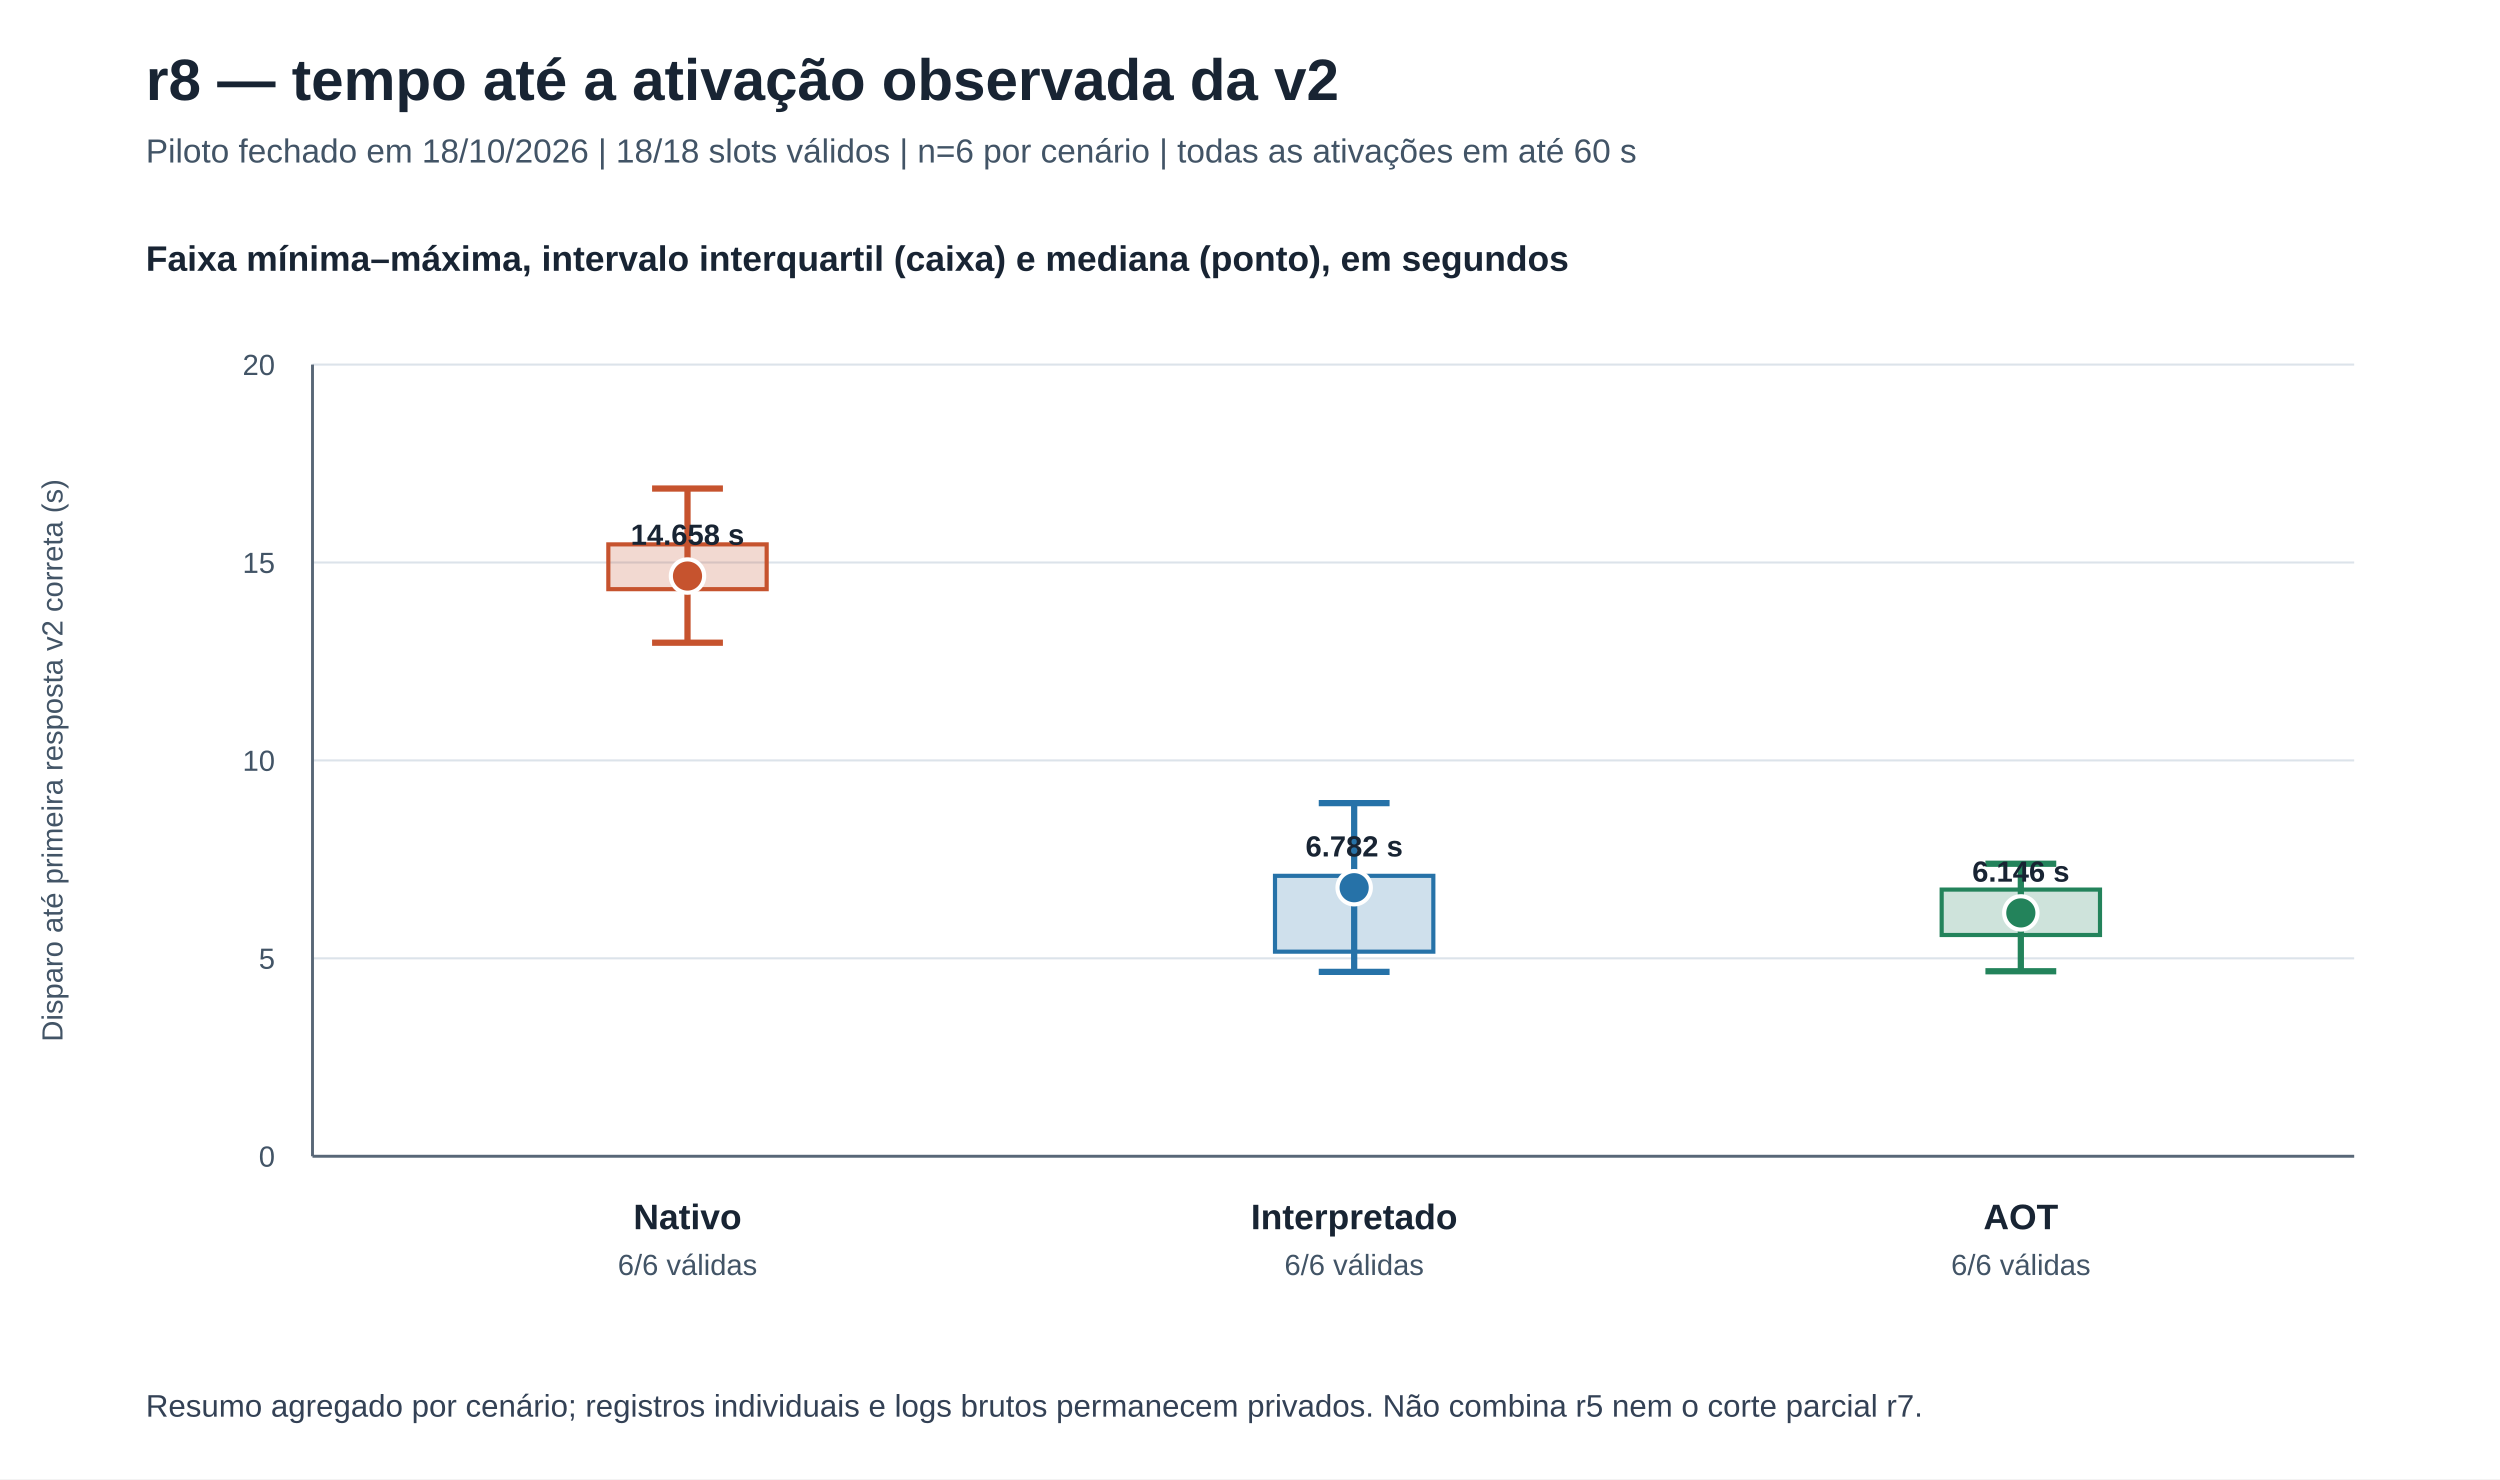
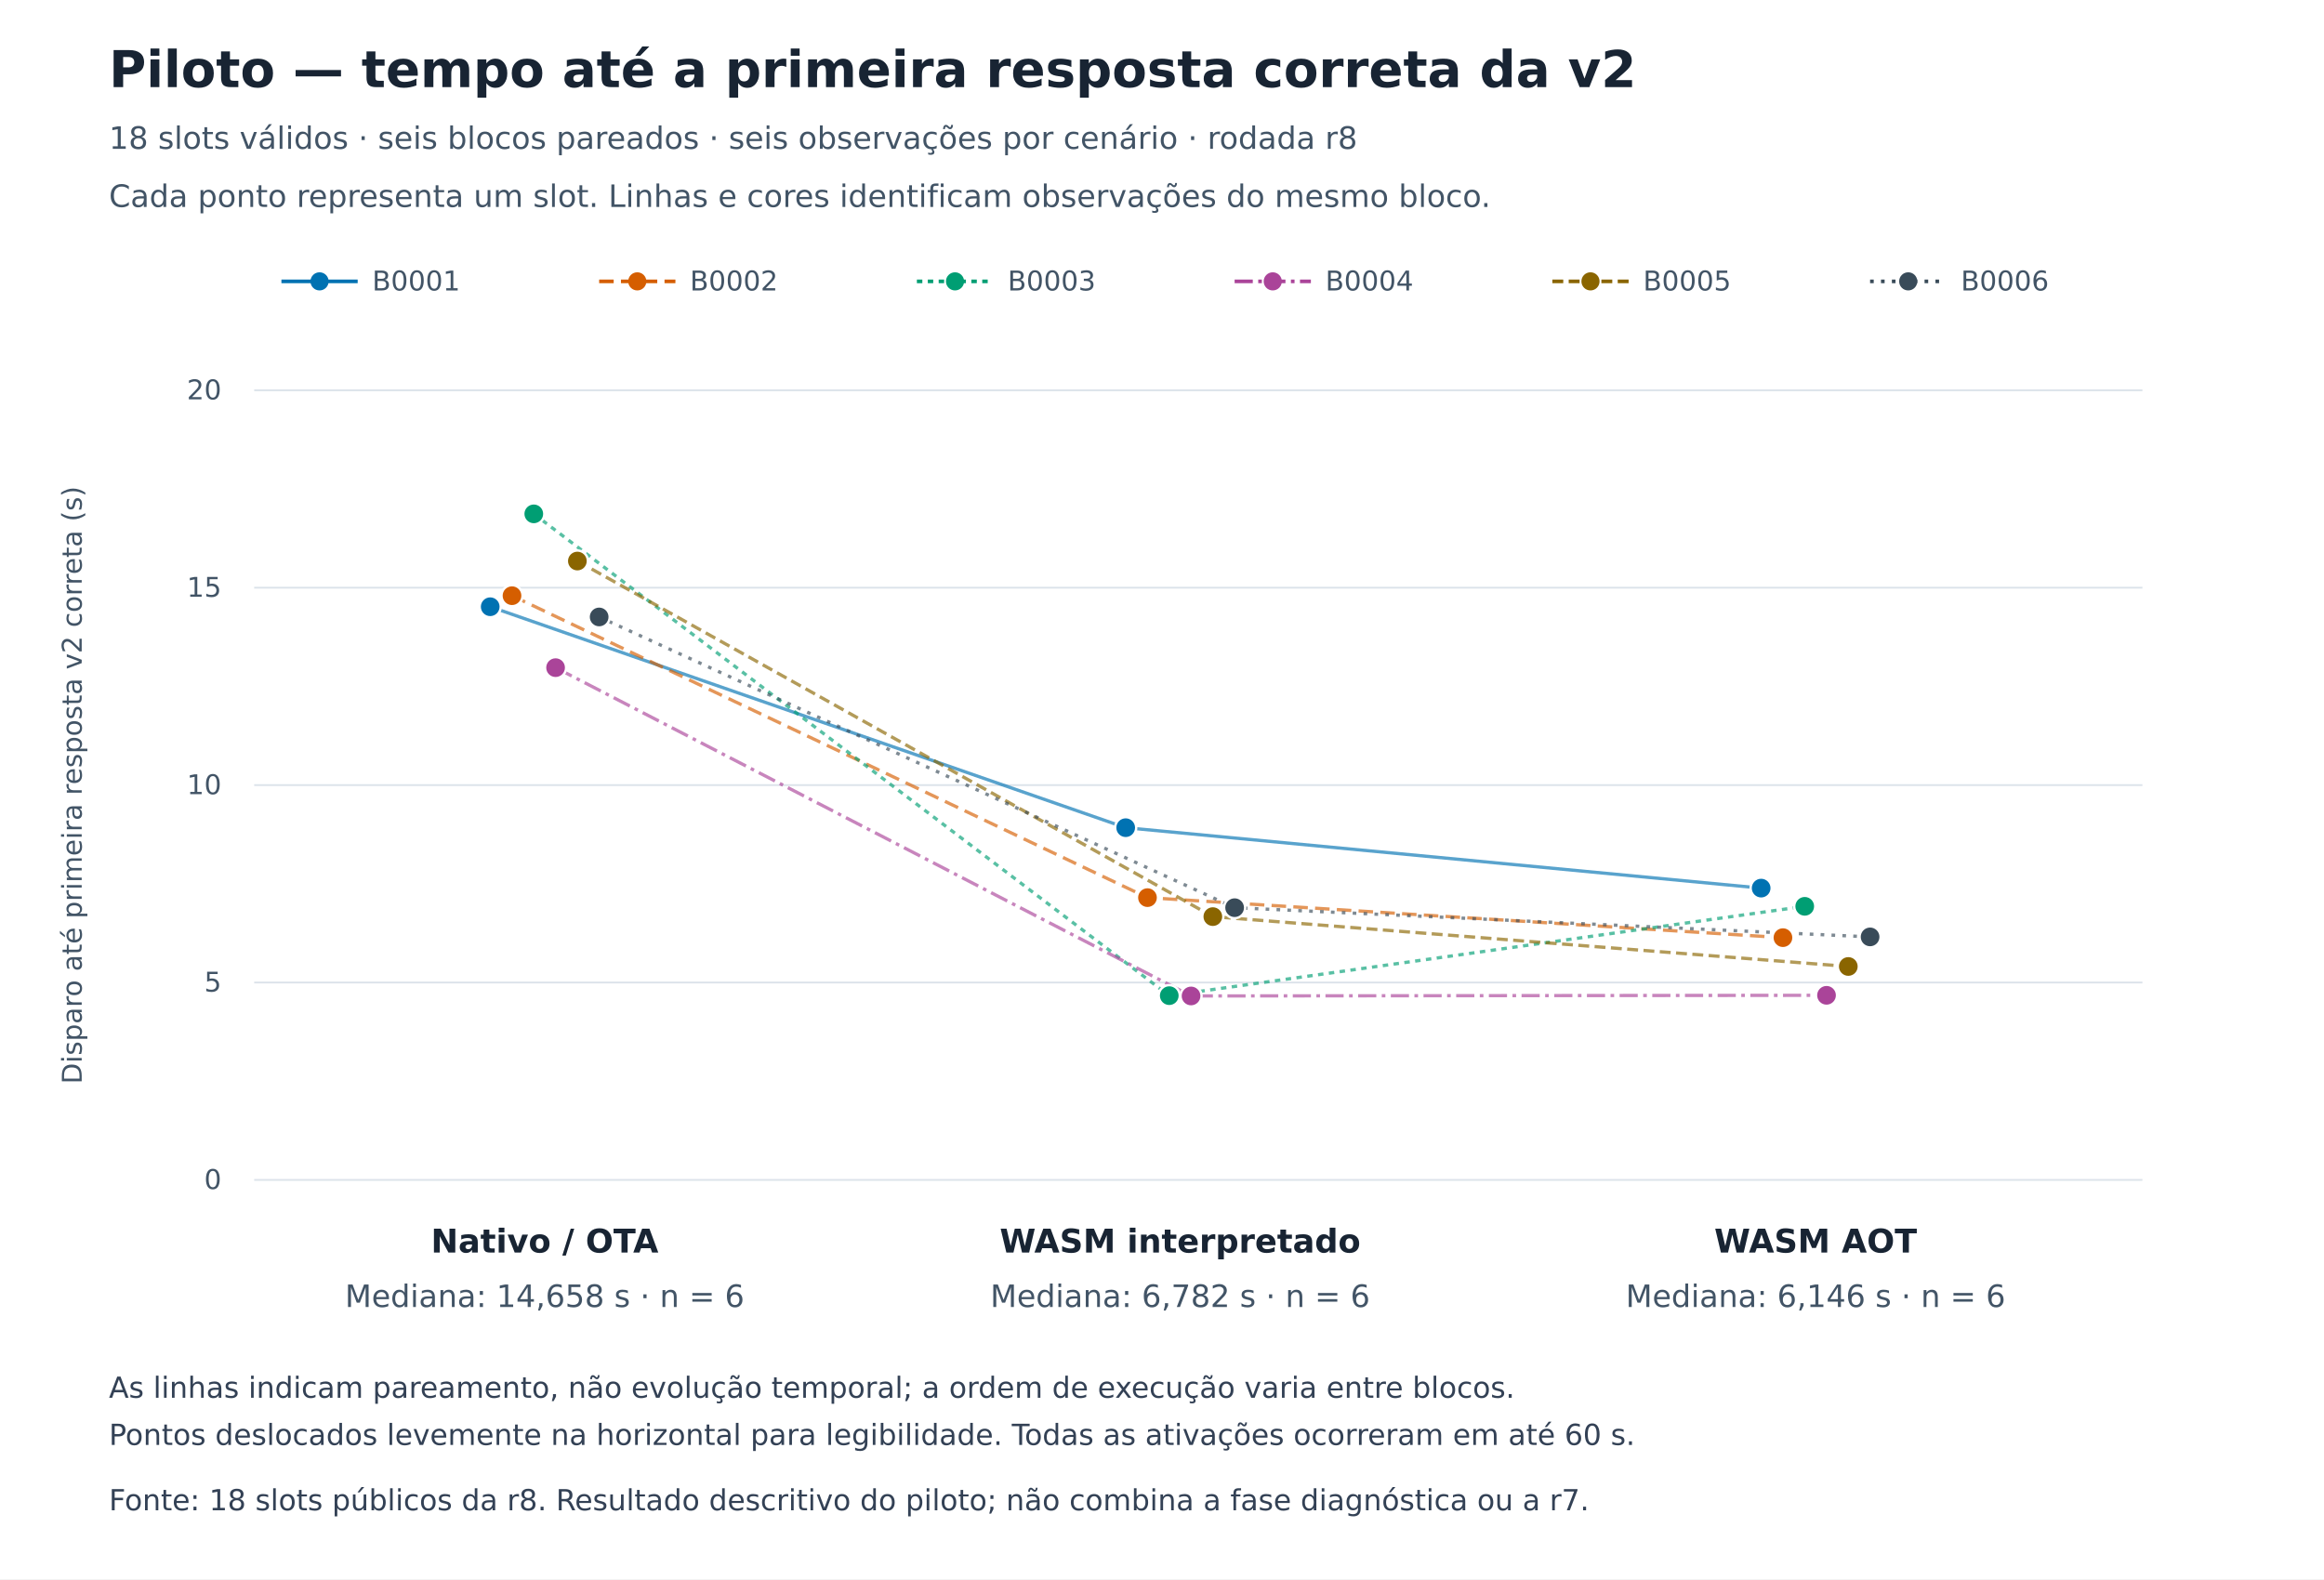
- <svg xmlns="http://www.w3.org/2000/svg" width="1200" height="710" viewBox="0 0 1200 710">
-   <rect width="100%" height="100%" fill="#fff" />
-   <style>text{font-family:Arial,Helvetica,sans-serif;fill:#182433}.title{font-size:28px;font-weight:700}.sub{font-size:16px;fill:#425466}.panel{font-size:17px;font-weight:700}.tick{font-size:14px;fill:#425466}.axis{stroke:#586777;stroke-width:1.4}.grid{stroke:#dce3ea;stroke-width:1}.note{font-size:15px;fill:#334155}.category{font-size:17px;font-weight:700}.value{font-size:14px;font-weight:700}</style>
-   <text class="title" x="70" y="48">r8 — tempo até a ativação observada da v2</text>
-   <text class="sub" x="70" y="78">Piloto fechado em 18/10/2026 | 18/18 slots válidos | n=6 por cenário | todas as ativações em até 60 s</text>
-   <text class="panel" x="70" y="130">Faixa mínima–máxima, intervalo interquartil (caixa) e mediana (ponto), em segundos</text>
-   <line class="grid" x1="150" y1="555.0" x2="1130" y2="555.0" />
-   <text class="tick" x="132" y="560.0" text-anchor="end">0</text>
-   <line class="grid" x1="150" y1="460.0" x2="1130" y2="460.0" />
-   <text class="tick" x="132" y="465.0" text-anchor="end">5</text>
-   <line class="grid" x1="150" y1="365.0" x2="1130" y2="365.0" />
-   <text class="tick" x="132" y="370.0" text-anchor="end">10</text>
-   <line class="grid" x1="150" y1="270.0" x2="1130" y2="270.0" />
-   <text class="tick" x="132" y="275.0" text-anchor="end">15</text>
-   <line class="grid" x1="150" y1="175.0" x2="1130" y2="175.0" />
-   <text class="tick" x="132" y="180.0" text-anchor="end">20</text>
-   <line class="axis" x1="150" y1="175" x2="150" y2="555" />
-   <line class="axis" x1="150" y1="555" x2="1130" y2="555" />
-   <text class="tick" x="30" y="365.0" transform="rotate(-90 30 365.0)" text-anchor="middle">Disparo até primeira resposta v2 correta (s)</text>
-   <line x1="330" y1="234.5" x2="330" y2="308.5" stroke="#C6532E" stroke-width="3" />
-   <line x1="313" y1="234.5" x2="347" y2="234.5" stroke="#C6532E" stroke-width="3" />
-   <line x1="313" y1="308.5" x2="347" y2="308.5" stroke="#C6532E" stroke-width="3" />
-   <rect x="292" y="261.3" width="76" height="21.5" fill="#C6532E" fill-opacity="0.22" stroke="#C6532E" stroke-width="2" />
-   <circle cx="330" cy="276.5" r="8" fill="#C6532E" stroke="#fff" stroke-width="2" />
-   <text class="value" x="330" y="261.5" text-anchor="middle">14.658 s</text>
-   <text class="category" x="330" y="590" text-anchor="middle">Nativo</text>
-   <text class="tick" x="330" y="612" text-anchor="middle">6/6 válidas</text>
-   <line x1="650" y1="385.5" x2="650" y2="466.5" stroke="#2672A8" stroke-width="3" />
-   <line x1="633" y1="385.5" x2="667" y2="385.5" stroke="#2672A8" stroke-width="3" />
-   <line x1="633" y1="466.5" x2="667" y2="466.5" stroke="#2672A8" stroke-width="3" />
-   <rect x="612" y="420.4" width="76" height="36.4" fill="#2672A8" fill-opacity="0.22" stroke="#2672A8" stroke-width="2" />
-   <circle cx="650" cy="426.1" r="8" fill="#2672A8" stroke="#fff" stroke-width="2" />
-   <text class="value" x="650" y="411.1" text-anchor="middle">6.782 s</text>
-   <text class="category" x="650" y="590" text-anchor="middle">Interpretado</text>
-   <text class="tick" x="650" y="612" text-anchor="middle">6/6 válidas</text>
-   <line x1="970" y1="414.6" x2="970" y2="466.2" stroke="#23835B" stroke-width="3" />
-   <line x1="953" y1="414.6" x2="987" y2="414.6" stroke="#23835B" stroke-width="3" />
-   <line x1="953" y1="466.2" x2="987" y2="466.2" stroke="#23835B" stroke-width="3" />
-   <rect x="932" y="427.0" width="76" height="21.8" fill="#23835B" fill-opacity="0.22" stroke="#23835B" stroke-width="2" />
-   <circle cx="970" cy="438.2" r="8" fill="#23835B" stroke="#fff" stroke-width="2" />
-   <text class="value" x="970" y="423.2" text-anchor="middle">6.146 s</text>
-   <text class="category" x="970" y="590" text-anchor="middle">AOT</text>
-   <text class="tick" x="970" y="612" text-anchor="middle">6/6 válidas</text>
-   <text class="note" x="70" y="680">Resumo agregado por cenário; registros individuais e logs brutos permanecem privados. Não combina r5 nem o corte parcial r7.</text>
+ <svg xmlns="http://www.w3.org/2000/svg" width="1280" height="870" viewBox="0 0 1280 870" role="img" aria-labelledby="title desc">
+   <rect width="100%" height="100%" fill="white" />
+   <style>text{font-family:DejaVu Sans,Arial,sans-serif;fill:#182433}.title{font-size:28px;font-weight:700}.sub{font-size:17px;fill:#425466}.tick{font-size:15px;fill:#425466}.label{font-size:18px;font-weight:700}.note{font-size:16px;fill:#334155}</style>
+   <text class="title" x="60" y="48">Piloto — tempo até a primeira resposta correta da v2</text>
+   <text class="sub" x="60" y="82">18 slots válidos · seis blocos pareados · seis observações por cenário · rodada r8</text>
+   <text class="sub" x="60" y="114">Cada ponto representa um slot. Linhas e cores identificam observações do mesmo bloco.</text>
+   <line x1="155" y1="155" x2="197" y2="155" stroke="#0072B2" stroke-width="2" />
+   <circle cx="176" cy="155" r="5" fill="#0072B2" />
+   <text class="tick" x="205" y="160">B0001</text>
+   <line x1="330" y1="155" x2="372" y2="155" stroke="#D55E00" stroke-width="2" stroke-dasharray="8 4" />
+   <circle cx="351" cy="155" r="5" fill="#D55E00" />
+   <text class="tick" x="380" y="160">B0002</text>
+   <line x1="505" y1="155" x2="547" y2="155" stroke="#009E73" stroke-width="2" stroke-dasharray="3 3" />
+   <circle cx="526" cy="155" r="5" fill="#009E73" />
+   <text class="tick" x="555" y="160">B0003</text>
+   <line x1="680" y1="155" x2="722" y2="155" stroke="#AA4499" stroke-width="2" stroke-dasharray="10 3 2 3" />
+   <circle cx="701" cy="155" r="5" fill="#AA4499" />
+   <text class="tick" x="730" y="160">B0004</text>
+   <line x1="855" y1="155" x2="897" y2="155" stroke="#8A6500" stroke-width="2" stroke-dasharray="6 3" />
+   <circle cx="876" cy="155" r="5" fill="#8A6500" />
+   <text class="tick" x="905" y="160">B0005</text>
+   <line x1="1030" y1="155" x2="1072" y2="155" stroke="#394B59" stroke-width="2" stroke-dasharray="2 4" />
+   <circle cx="1051" cy="155" r="5" fill="#394B59" />
+   <text class="tick" x="1080" y="160">B0006</text>
+   <line x1="140" y1="650.0" x2="1180" y2="650.0" stroke="#dce3ea" />
+   <text class="tick" x="122" y="655.0" text-anchor="end">0</text>
+   <line x1="140" y1="541.25" x2="1180" y2="541.25" stroke="#dce3ea" />
+   <text class="tick" x="122" y="546.25" text-anchor="end">5</text>
+   <line x1="140" y1="432.5" x2="1180" y2="432.5" stroke="#dce3ea" />
+   <text class="tick" x="122" y="437.5" text-anchor="end">10</text>
+   <line x1="140" y1="323.75" x2="1180" y2="323.75" stroke="#dce3ea" />
+   <text class="tick" x="122" y="328.75" text-anchor="end">15</text>
+   <line x1="140" y1="215.0" x2="1180" y2="215.0" stroke="#dce3ea" />
+   <text class="tick" x="122" y="220.0" text-anchor="end">20</text>
+   <text class="tick" transform="translate(45 432.5) rotate(-90)" text-anchor="middle">Disparo até primeira resposta v2 correta (s)</text>
+   <polyline points="270.00,334.24 620.00,455.96 970.00,489.25" fill="none" stroke="#0072B2" stroke-width="1.8" opacity="0.65" />
+   <polyline points="282.00,328.16 632.00,494.49 982.00,516.54" fill="none" stroke="#D55E00" stroke-width="1.8" opacity="0.65" stroke-dasharray="8 4" />
+   <polyline points="294.00,283.08 644.00,548.49 994.00,499.28" fill="none" stroke="#009E73" stroke-width="1.8" opacity="0.65" stroke-dasharray="3 3" />
+   <polyline points="306.00,367.80 656.00,548.66 1006.00,548.30" fill="none" stroke="#AA4499" stroke-width="1.8" opacity="0.65" stroke-dasharray="10 3 2 3" />
+   <polyline points="318.00,309.07 668.00,504.95 1018.00,532.42" fill="none" stroke="#8A6500" stroke-width="1.8" opacity="0.65" stroke-dasharray="6 3" />
+   <polyline points="330.00,339.87 680.00,500.03 1030.00,516.12" fill="none" stroke="#394B59" stroke-width="1.8" opacity="0.65" stroke-dasharray="2 4" />
+   <circle cx="270.0" cy="334.24" r="5.8" fill="#0072B2" stroke="white" stroke-width="1.3" />
+   <circle cx="620.0" cy="455.96" r="5.8" fill="#0072B2" stroke="white" stroke-width="1.3" />
+   <circle cx="970.0" cy="489.25" r="5.8" fill="#0072B2" stroke="white" stroke-width="1.3" />
+   <circle cx="282.0" cy="328.16" r="5.8" fill="#D55E00" stroke="white" stroke-width="1.3" />
+   <circle cx="632.0" cy="494.49" r="5.8" fill="#D55E00" stroke="white" stroke-width="1.3" />
+   <circle cx="982.0" cy="516.54" r="5.8" fill="#D55E00" stroke="white" stroke-width="1.3" />
+   <circle cx="294.0" cy="283.08" r="5.8" fill="#009E73" stroke="white" stroke-width="1.3" />
+   <circle cx="644.0" cy="548.49" r="5.8" fill="#009E73" stroke="white" stroke-width="1.3" />
+   <circle cx="994.0" cy="499.28" r="5.8" fill="#009E73" stroke="white" stroke-width="1.3" />
+   <circle cx="306.0" cy="367.80" r="5.8" fill="#AA4499" stroke="white" stroke-width="1.3" />
+   <circle cx="656.0" cy="548.66" r="5.8" fill="#AA4499" stroke="white" stroke-width="1.3" />
+   <circle cx="1006.0" cy="548.30" r="5.8" fill="#AA4499" stroke="white" stroke-width="1.3" />
+   <circle cx="318.0" cy="309.07" r="5.8" fill="#8A6500" stroke="white" stroke-width="1.3" />
+   <circle cx="668.0" cy="504.95" r="5.8" fill="#8A6500" stroke="white" stroke-width="1.3" />
+   <circle cx="1018.0" cy="532.42" r="5.8" fill="#8A6500" stroke="white" stroke-width="1.3" />
+   <circle cx="330.0" cy="339.87" r="5.8" fill="#394B59" stroke="white" stroke-width="1.3" />
+   <circle cx="680.0" cy="500.03" r="5.8" fill="#394B59" stroke="white" stroke-width="1.3" />
+   <circle cx="1030.0" cy="516.12" r="5.8" fill="#394B59" stroke="white" stroke-width="1.3" />
+   <text class="label" x="300" y="690" text-anchor="middle">Nativo / OTA</text>
+   <text class="sub" x="300" y="720" text-anchor="middle">Mediana: 14,658 s · n = 6</text>
+   <text class="label" x="650" y="690" text-anchor="middle">WASM interpretado</text>
+   <text class="sub" x="650" y="720" text-anchor="middle">Mediana: 6,782 s · n = 6</text>
+   <text class="label" x="1000" y="690" text-anchor="middle">WASM AOT</text>
+   <text class="sub" x="1000" y="720" text-anchor="middle">Mediana: 6,146 s · n = 6</text>
+   <text class="note" x="60" y="770">As linhas indicam pareamento, não evolução temporal; a ordem de execução varia entre blocos.</text>
+   <text class="note" x="60" y="796">Pontos deslocados levemente na horizontal para legibilidade. Todas as ativações ocorreram em até 60 s.</text>
+   <text class="note" x="60" y="832">Fonte: 18 slots públicos da r8. Resultado descritivo do piloto; não combina a fase diagnóstica ou a r7.</text>
</svg>
